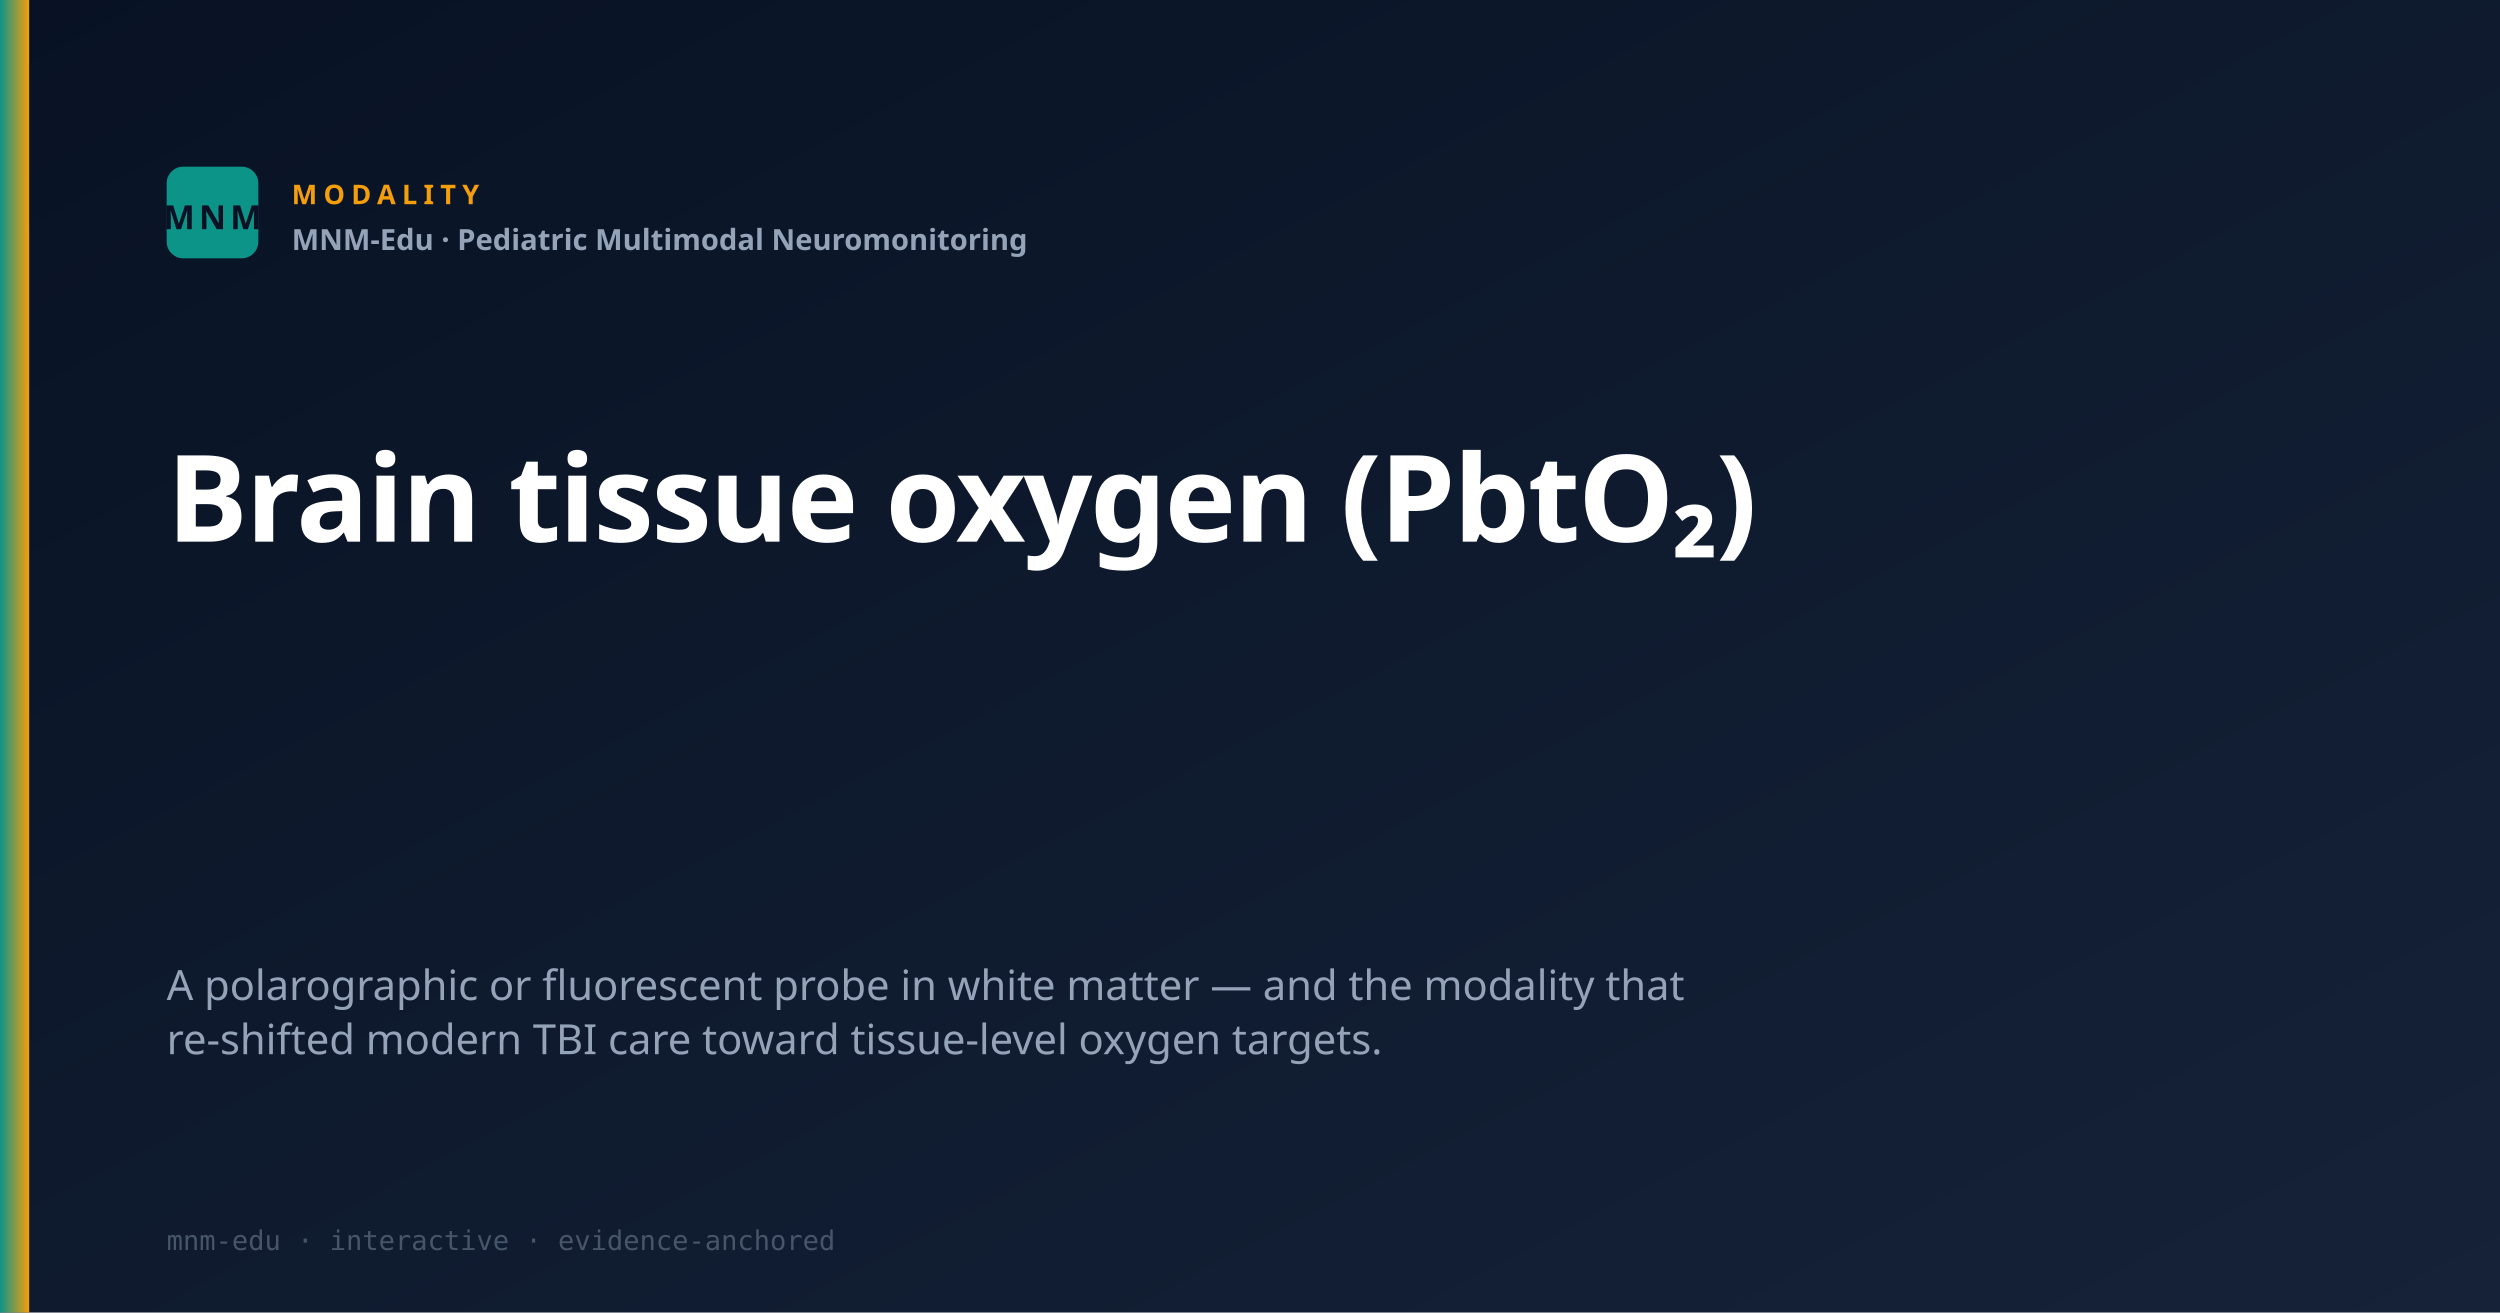
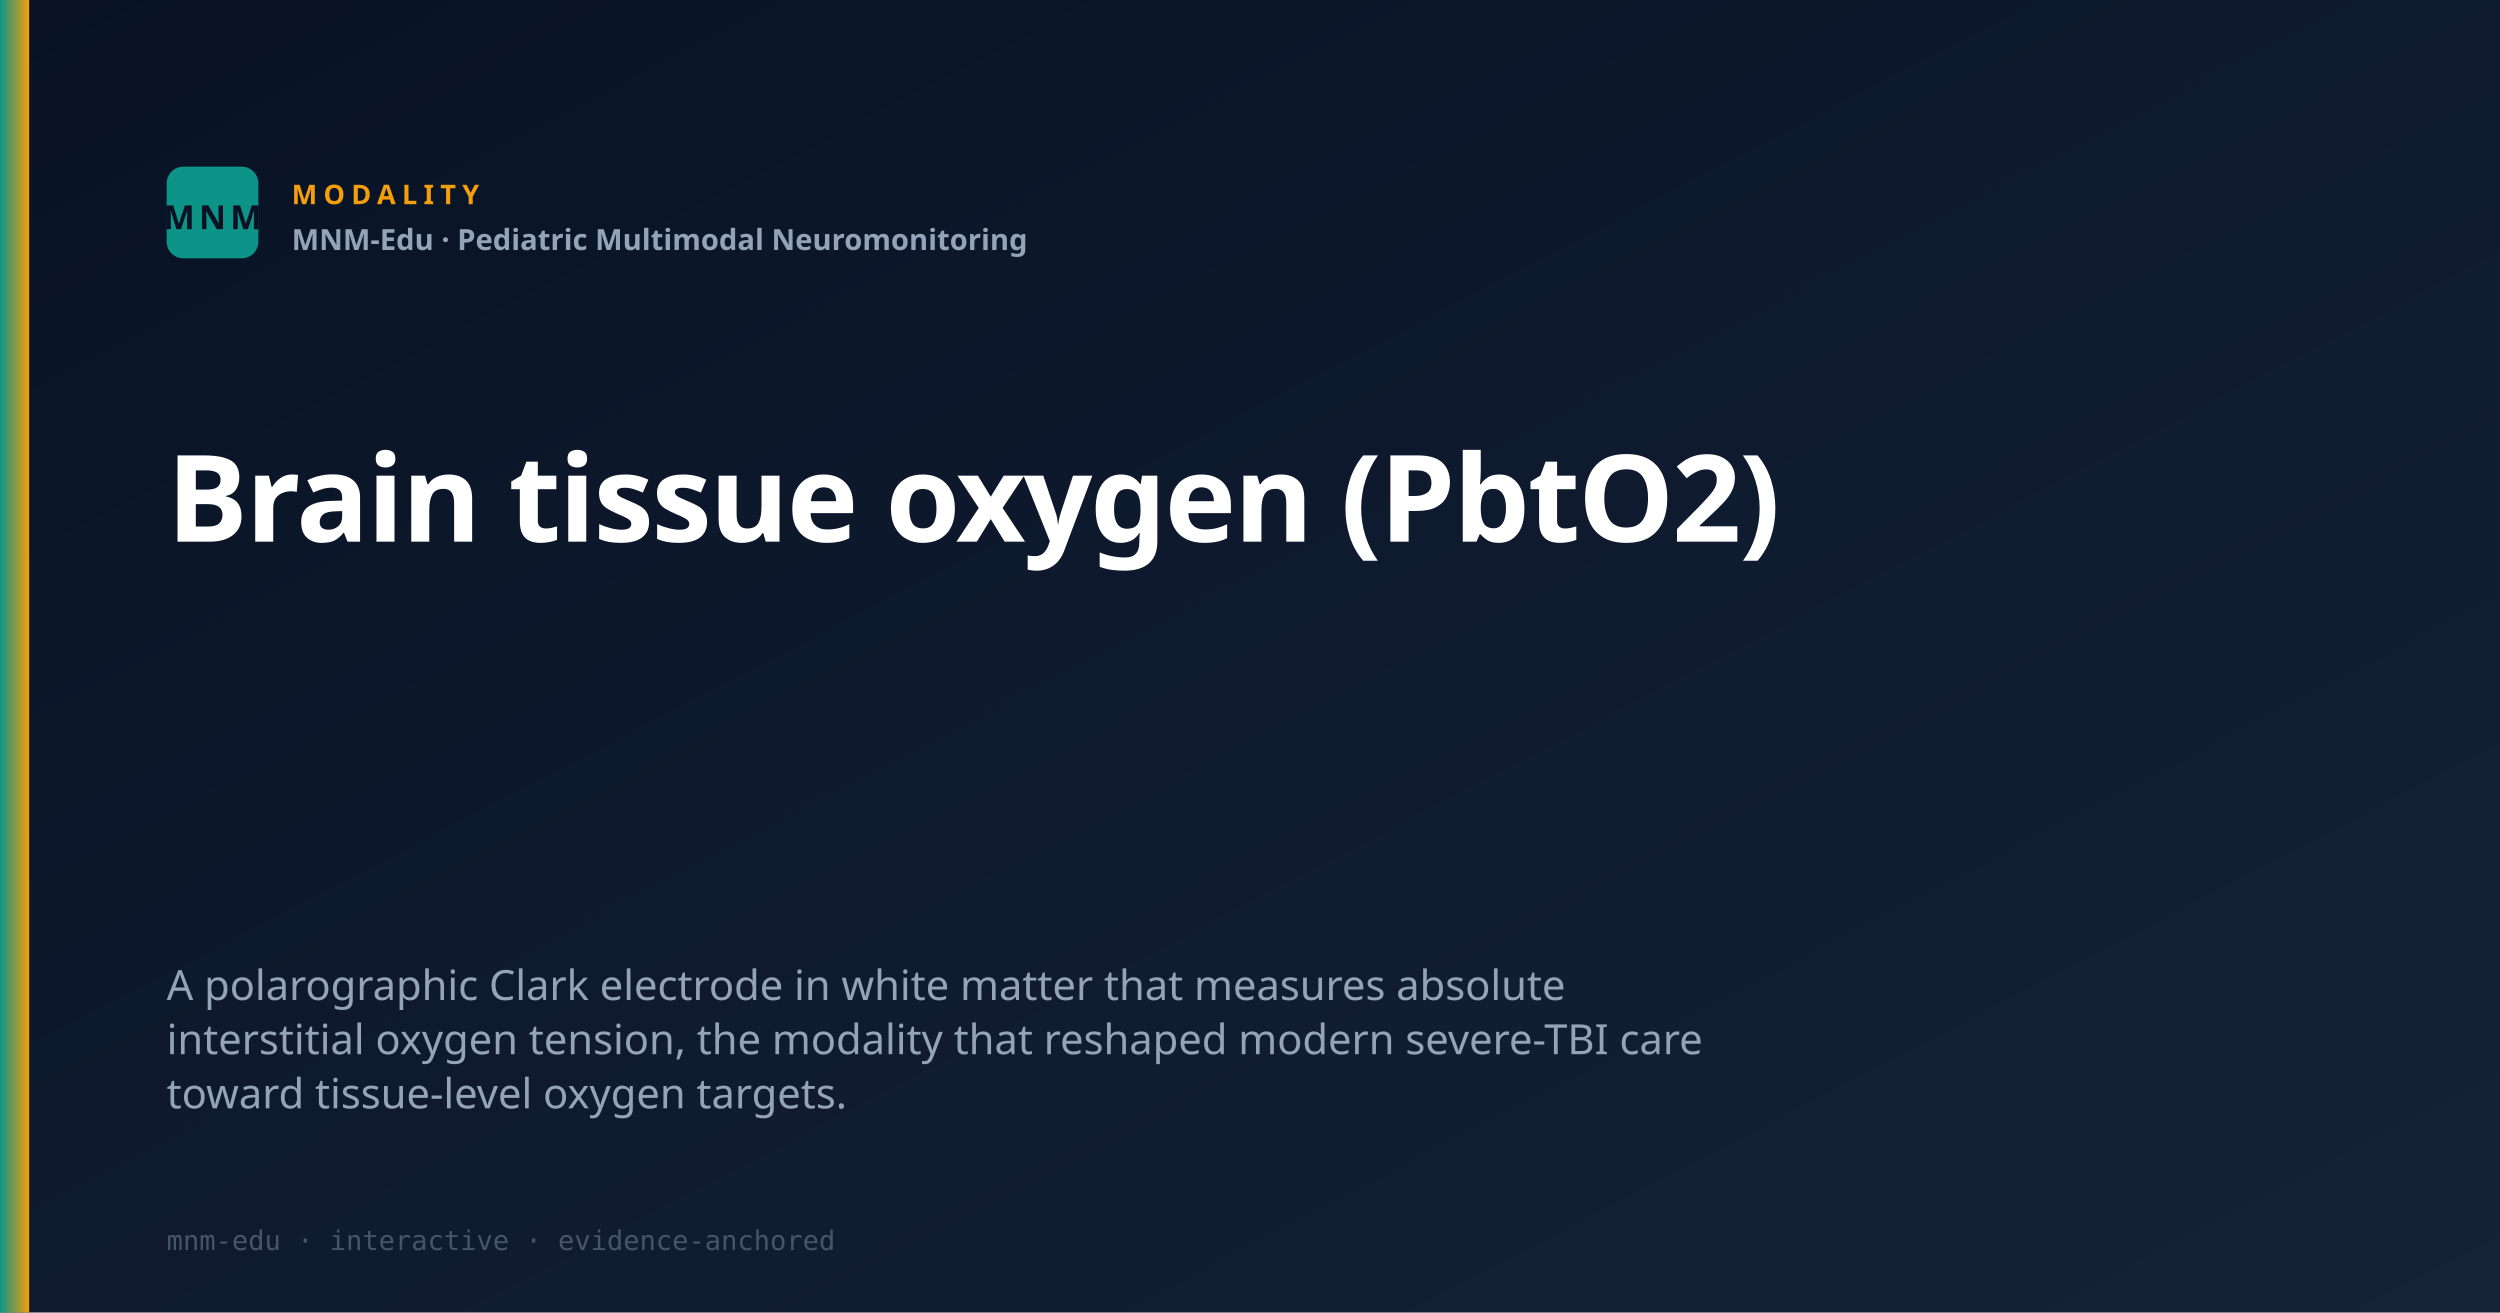
<svg xmlns="http://www.w3.org/2000/svg" viewBox="0 0 1200 630" width="1200" height="630">
  <defs>
    <linearGradient id="bg" x1="0" y1="0" x2="1" y2="1">
      <stop offset="0%" stop-color="#081224" />
      <stop offset="100%" stop-color="#152238" />
    </linearGradient>
    <linearGradient id="accent" x1="0" y1="0" x2="1" y2="0">
      <stop offset="0%" stop-color="#0D9488" />
      <stop offset="100%" stop-color="#F59E0B" />
    </linearGradient>
  </defs>
  <rect width="1200" height="630" fill="url(#bg)" />
  <rect x="0" y="0" width="14" height="630" fill="url(#accent)" />
  <g transform="translate(80, 80)">
    <rect width="44" height="44" rx="8" fill="#0D9488" />
    <text x="22" y="30" text-anchor="middle" font-family="Segoe UI, sans-serif" font-size="16" font-weight="700" fill="#081224" letter-spacing="2">MNM</text>
  </g>
  <text x="140" y="98" font-family="Segoe UI, sans-serif" font-size="13" font-weight="700" fill="#F59E0B" letter-spacing="3">MODALITY</text>
  <text x="140" y="120" font-family="Segoe UI, sans-serif" font-size="14" font-weight="600" fill="#94A3B8">MNM-Edu · Pediatric Multimodal Neuromonitoring</text>
-   <text x="80" y="260" font-family="Segoe UI, sans-serif" font-size="58" font-weight="700" fill="#FFFFFF" letter-spacing="-1">Brain tissue oxygen (PbtO₂)</text>
-   <text x="80" y="480" font-family="Segoe UI, sans-serif" font-size="20" font-weight="500" fill="#94A3B8">A polarographic or fluorescent probe in white matter — and the modality that</text>
-   <text x="80" y="506" font-family="Segoe UI, sans-serif" font-size="20" font-weight="500" fill="#94A3B8">re-shifted modern TBI care toward tissue-level oxygen targets.</text>
+   <text x="80" y="260" font-family="Segoe UI, sans-serif" font-size="58" font-weight="700" fill="#FFFFFF" letter-spacing="-1">Brain tissue oxygen (PbtO2)</text>
+   <text x="80" y="480" font-family="Segoe UI, sans-serif" font-size="20" font-weight="500" fill="#94A3B8">A polarographic Clark electrode in white matter that measures absolute</text>
+   <text x="80" y="506" font-family="Segoe UI, sans-serif" font-size="20" font-weight="500" fill="#94A3B8">interstitial oxygen tension, the modality that reshaped modern severe-TBI care</text>
+   <text x="80" y="532" font-family="Segoe UI, sans-serif" font-size="20" font-weight="500" fill="#94A3B8">toward tissue-level oxygen targets.</text>
  <text x="80" y="600" font-family="Consolas, monospace" font-size="13" fill="#475569">mnm-edu · interactive · evidence-anchored</text>
</svg>
